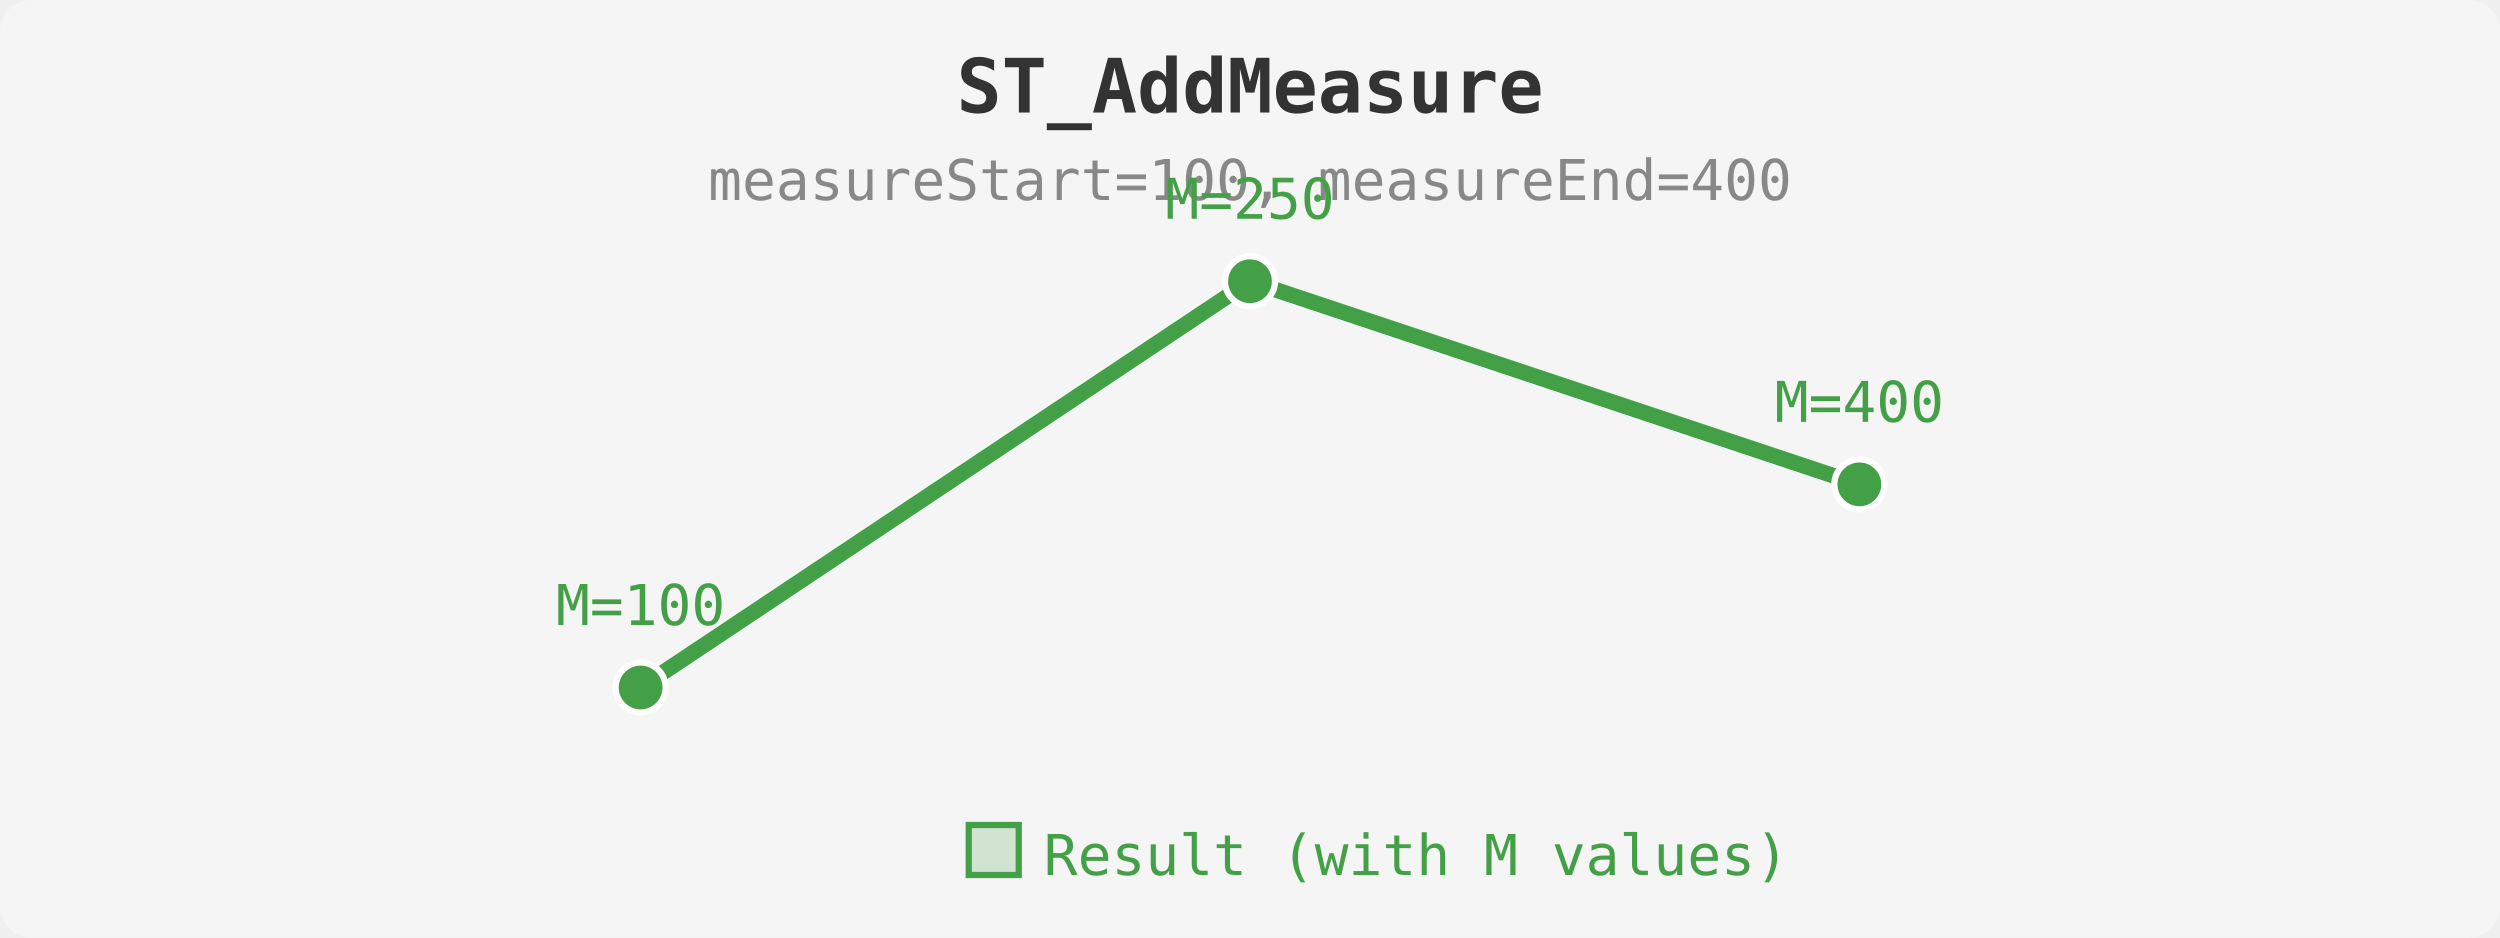
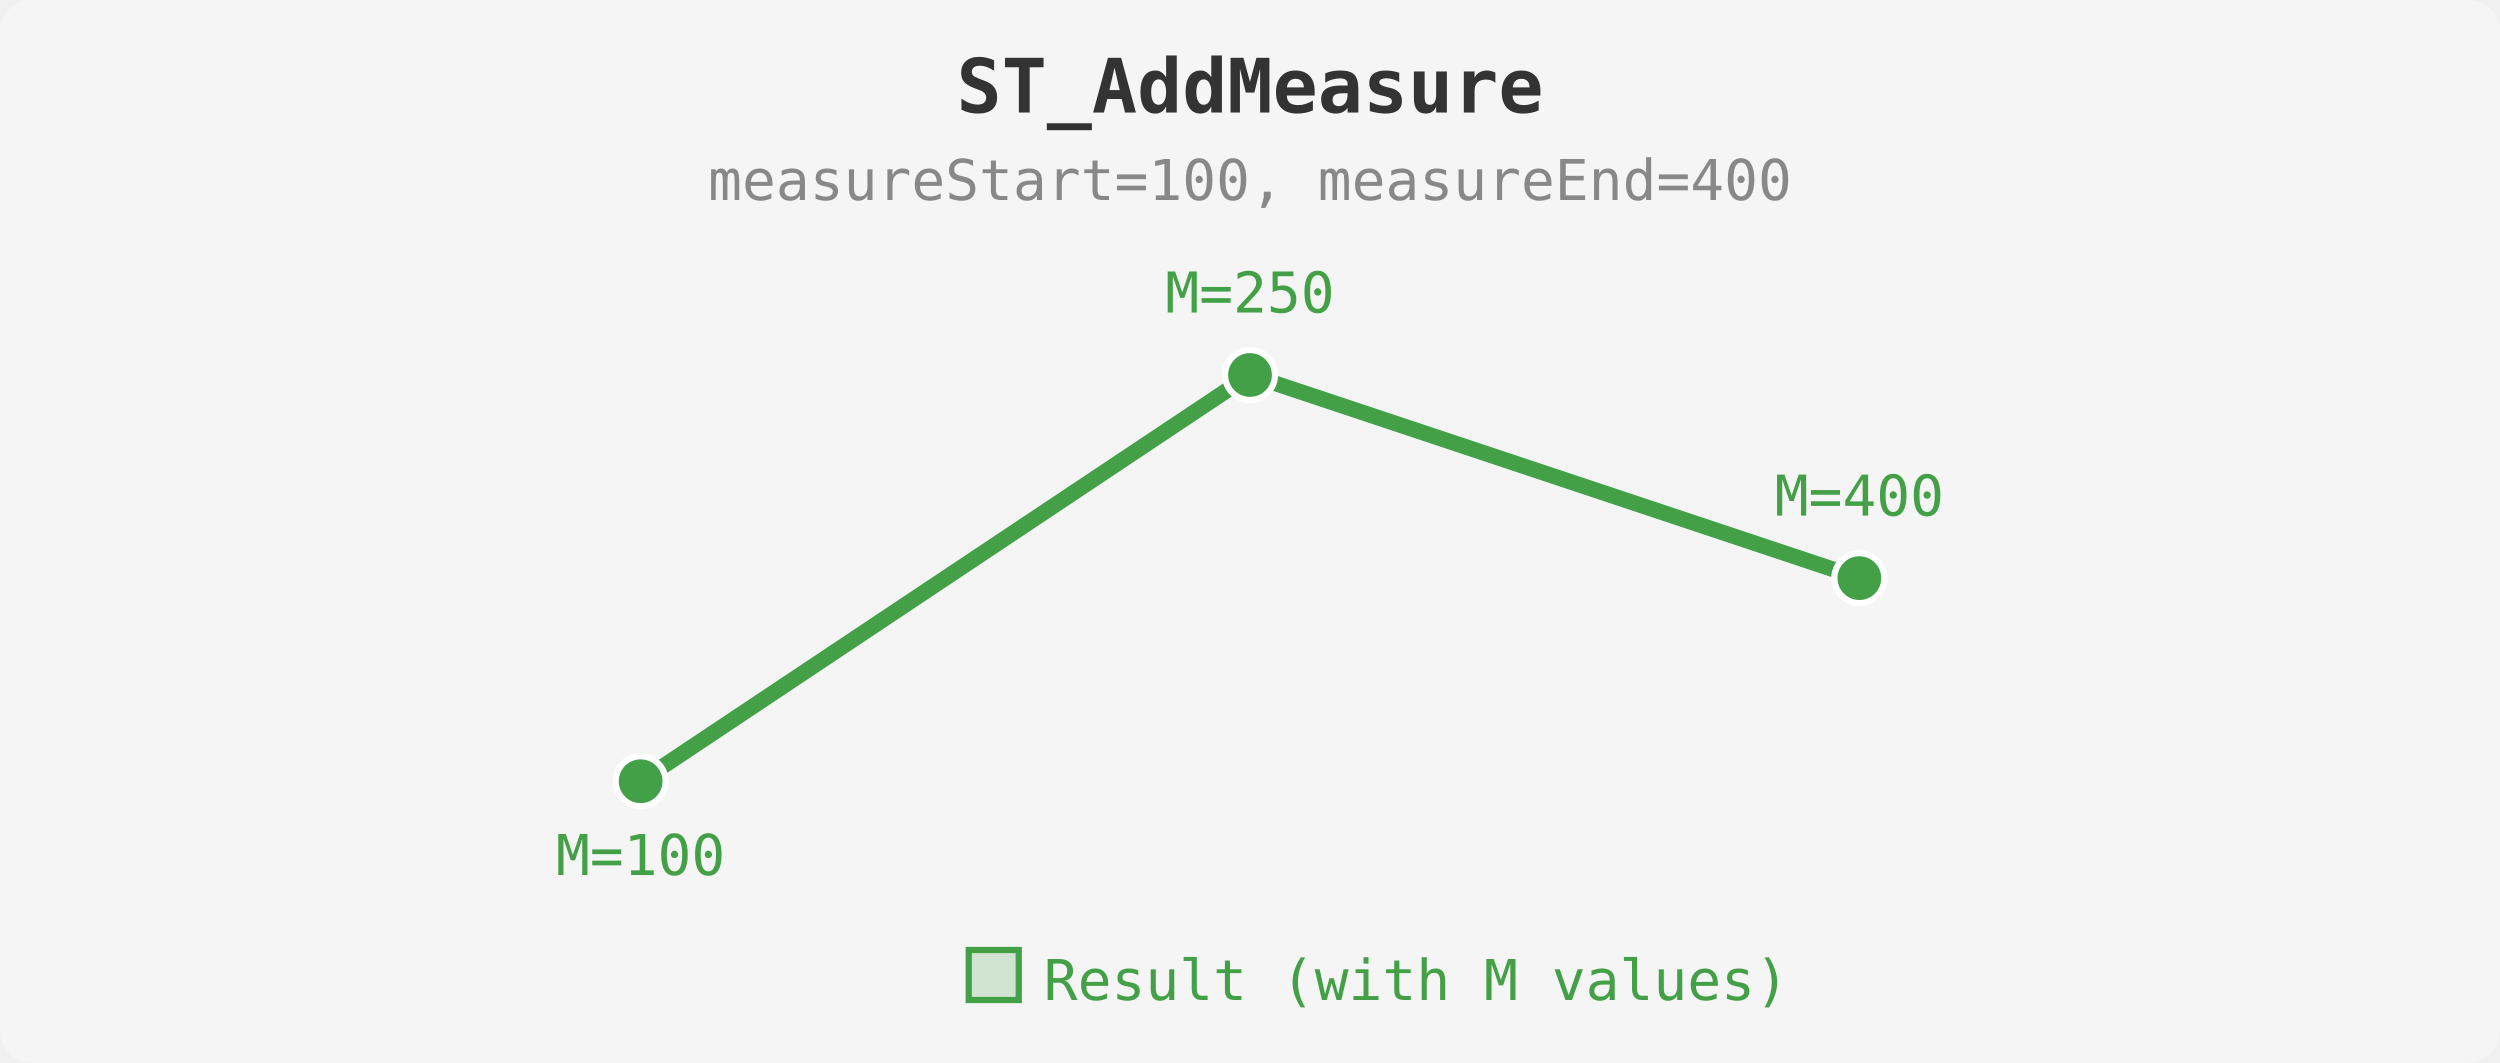
- <svg xmlns="http://www.w3.org/2000/svg" width="400" height="150" viewBox="0 0 400 150">
-   <rect width="400" height="150" fill="#f5f5f5" rx="5" />
+ <svg xmlns="http://www.w3.org/2000/svg" width="400" height="170" viewBox="0 0 400 170">
+   <rect width="400" height="170" fill="#f5f5f5" rx="5" />
  <text x="200" y="18" font-family="monospace" font-size="12" fill="#333" text-anchor="middle" font-weight="bold">ST_AddMeasure</text>
  <text x="200" y="32" font-family="monospace" font-size="9" fill="#888" text-anchor="middle">measureStart=100, measureEnd=400</text>
-   <polyline points="102.5,110.0 200.0,45.0 297.5,77.5" fill="none" stroke="#43A047" stroke-width="2.5" />
-   <circle cx="102.5" cy="110.0" r="4" fill="#43A047" stroke="#fff" stroke-width="1" />
-   <text x="102.5" y="100.0" font-family="monospace" font-size="9" fill="#43A047" text-anchor="middle">M=100</text>
-   <circle cx="200.0" cy="45.0" r="4" fill="#43A047" stroke="#fff" stroke-width="1" />
-   <text x="200.0" y="35.0" font-family="monospace" font-size="9" fill="#43A047" text-anchor="middle">M=250</text>
-   <circle cx="297.5" cy="77.5" r="4" fill="#43A047" stroke="#fff" stroke-width="1" />
-   <text x="297.5" y="67.5" font-family="monospace" font-size="9" fill="#43A047" text-anchor="middle">M=400</text>
-   <rect x="155" y="132" width="8" height="8" fill="rgba(67,160,71,0.2)" stroke="#43A047" stroke-width="1" />
-   <text x="167" y="140" font-family="monospace" font-size="9" fill="#43A047">Result (with M values)</text>
+   <polyline points="102.5,125.0 200.0,60.0 297.5,92.5" fill="none" stroke="#43A047" stroke-width="2.5" />
+   <circle cx="102.5" cy="125.0" r="4" fill="#43A047" stroke="#fff" stroke-width="1" />
+   <text x="102.5" y="140.0" font-family="monospace" font-size="9" fill="#43A047" text-anchor="middle">M=100</text>
+   <circle cx="200.0" cy="60.0" r="4" fill="#43A047" stroke="#fff" stroke-width="1" />
+   <text x="200.0" y="50.0" font-family="monospace" font-size="9" fill="#43A047" text-anchor="middle">M=250</text>
+   <circle cx="297.5" cy="92.5" r="4" fill="#43A047" stroke="#fff" stroke-width="1" />
+   <text x="297.5" y="82.5" font-family="monospace" font-size="9" fill="#43A047" text-anchor="middle">M=400</text>
+   <rect x="155" y="152" width="8" height="8" fill="rgba(67,160,71,0.2)" stroke="#43A047" stroke-width="1" />
+   <text x="167" y="160" font-family="monospace" font-size="9" fill="#43A047">Result (with M values)</text>
</svg>
